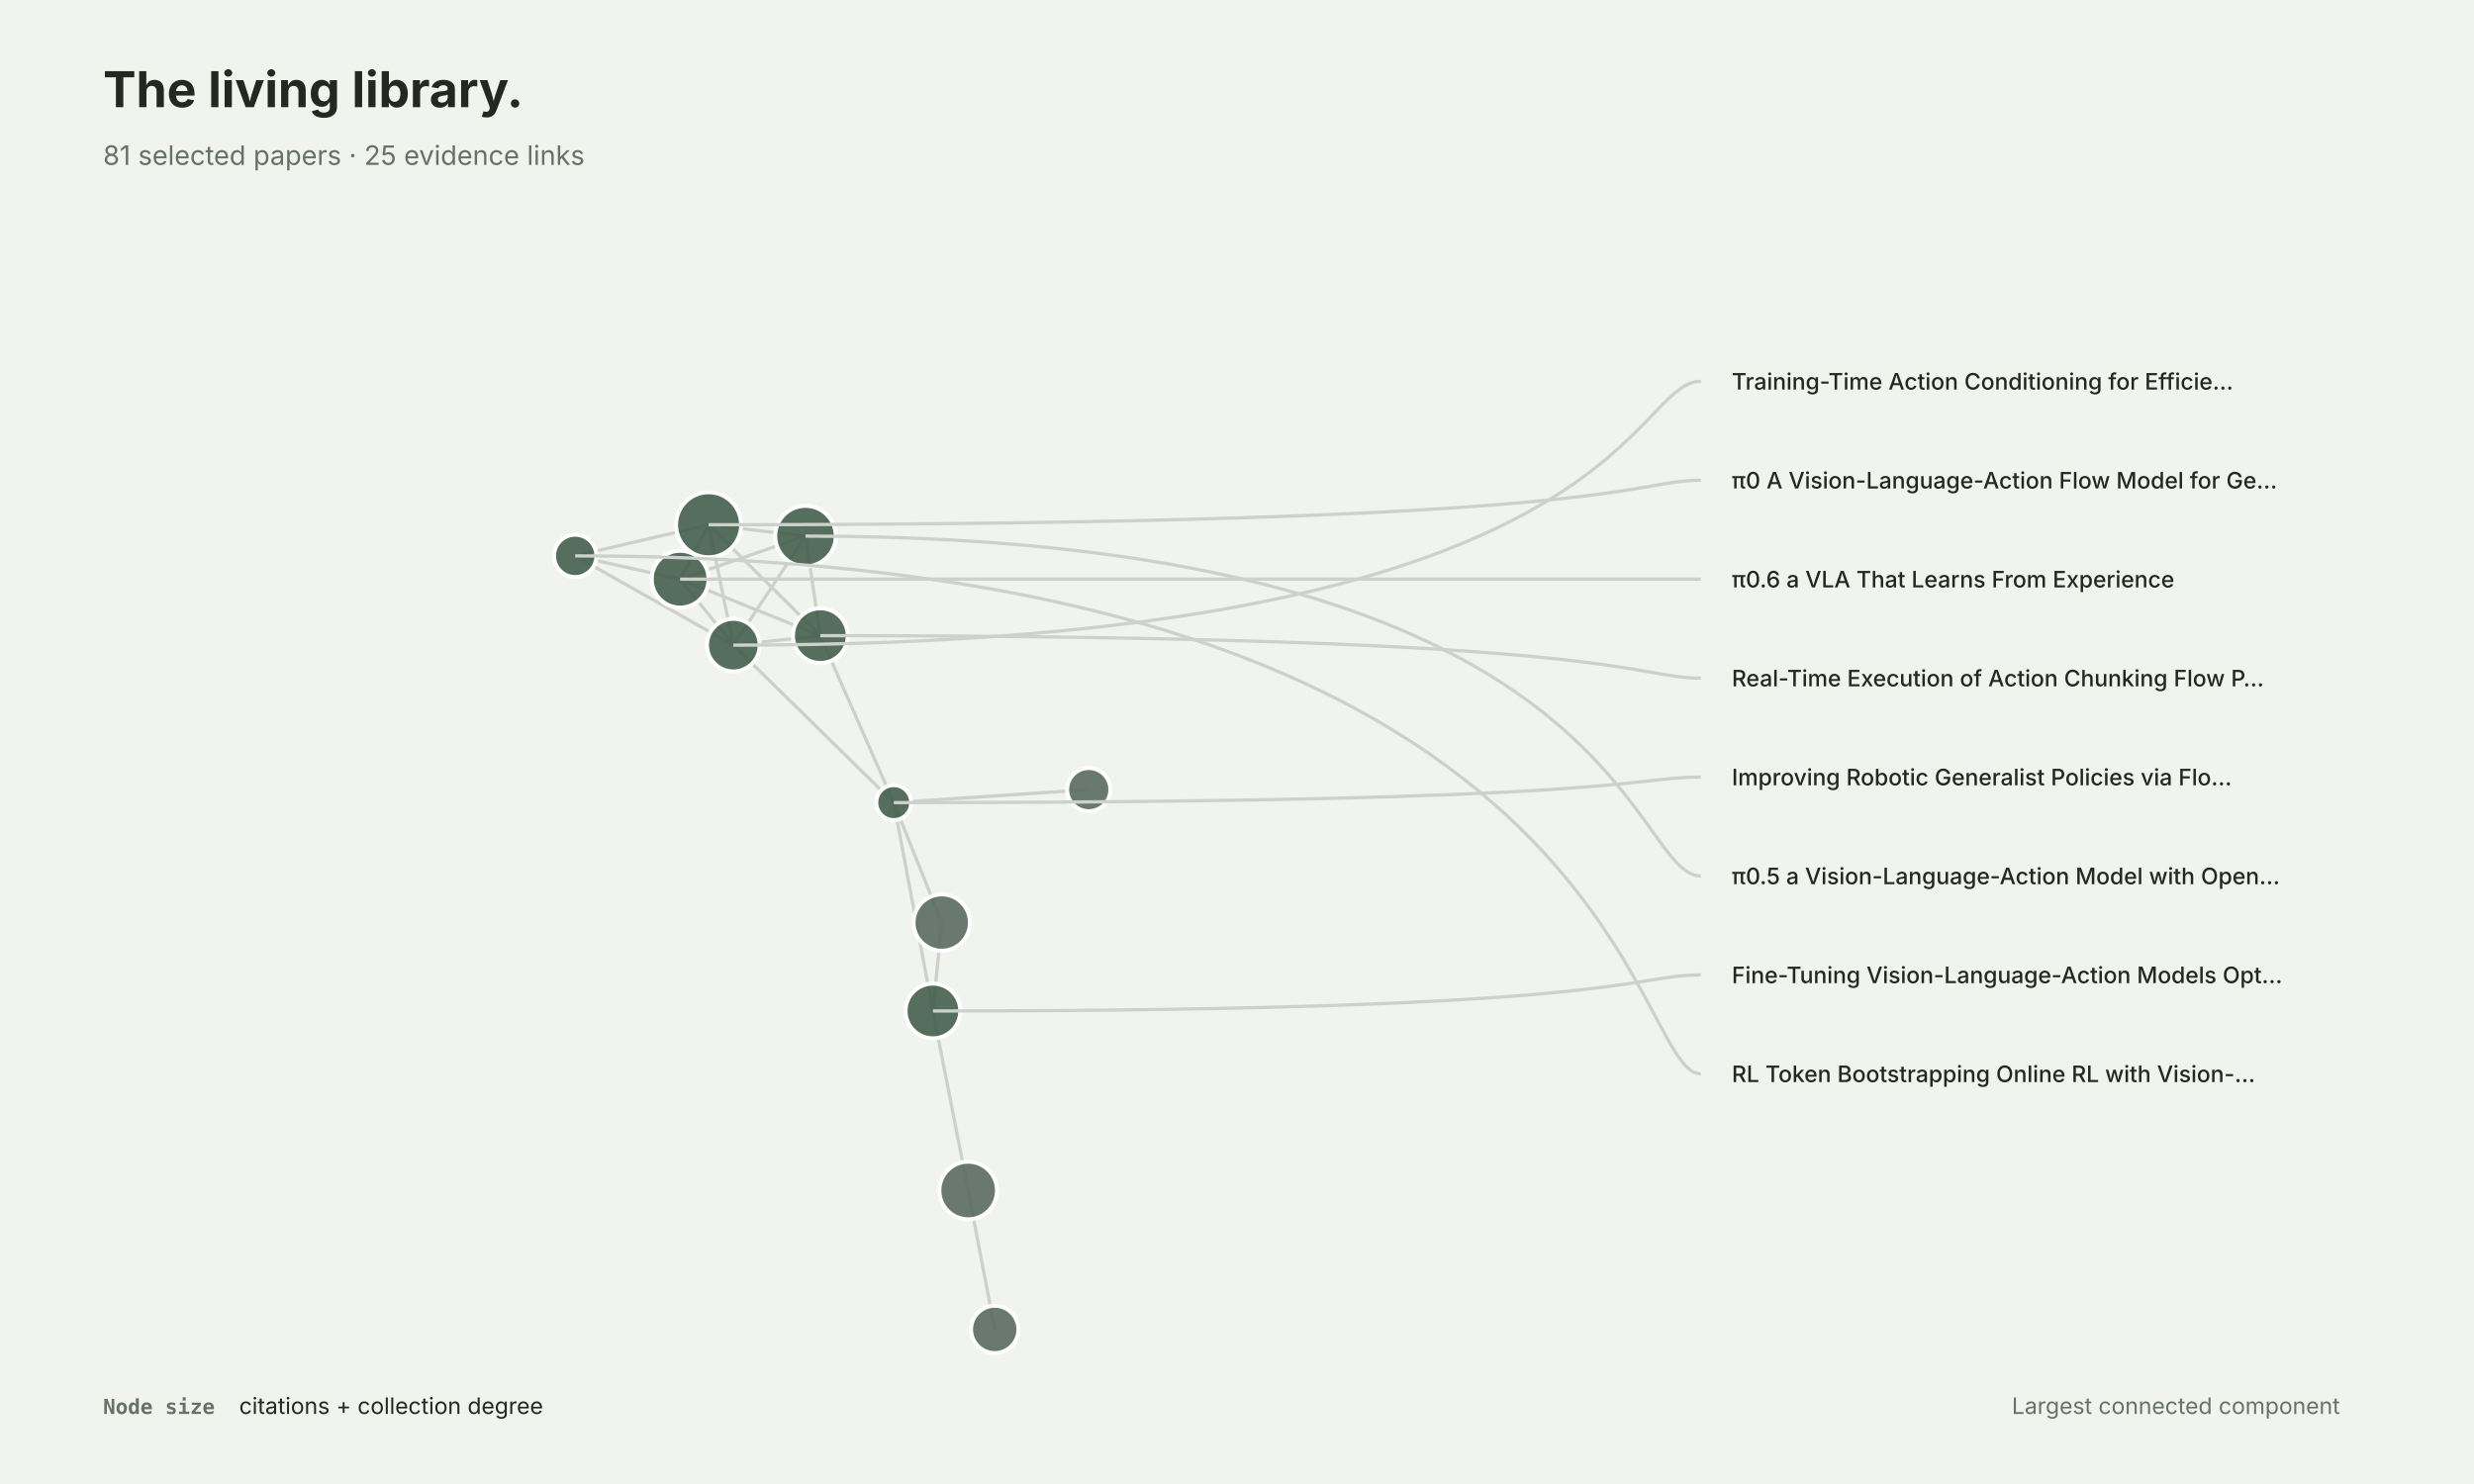
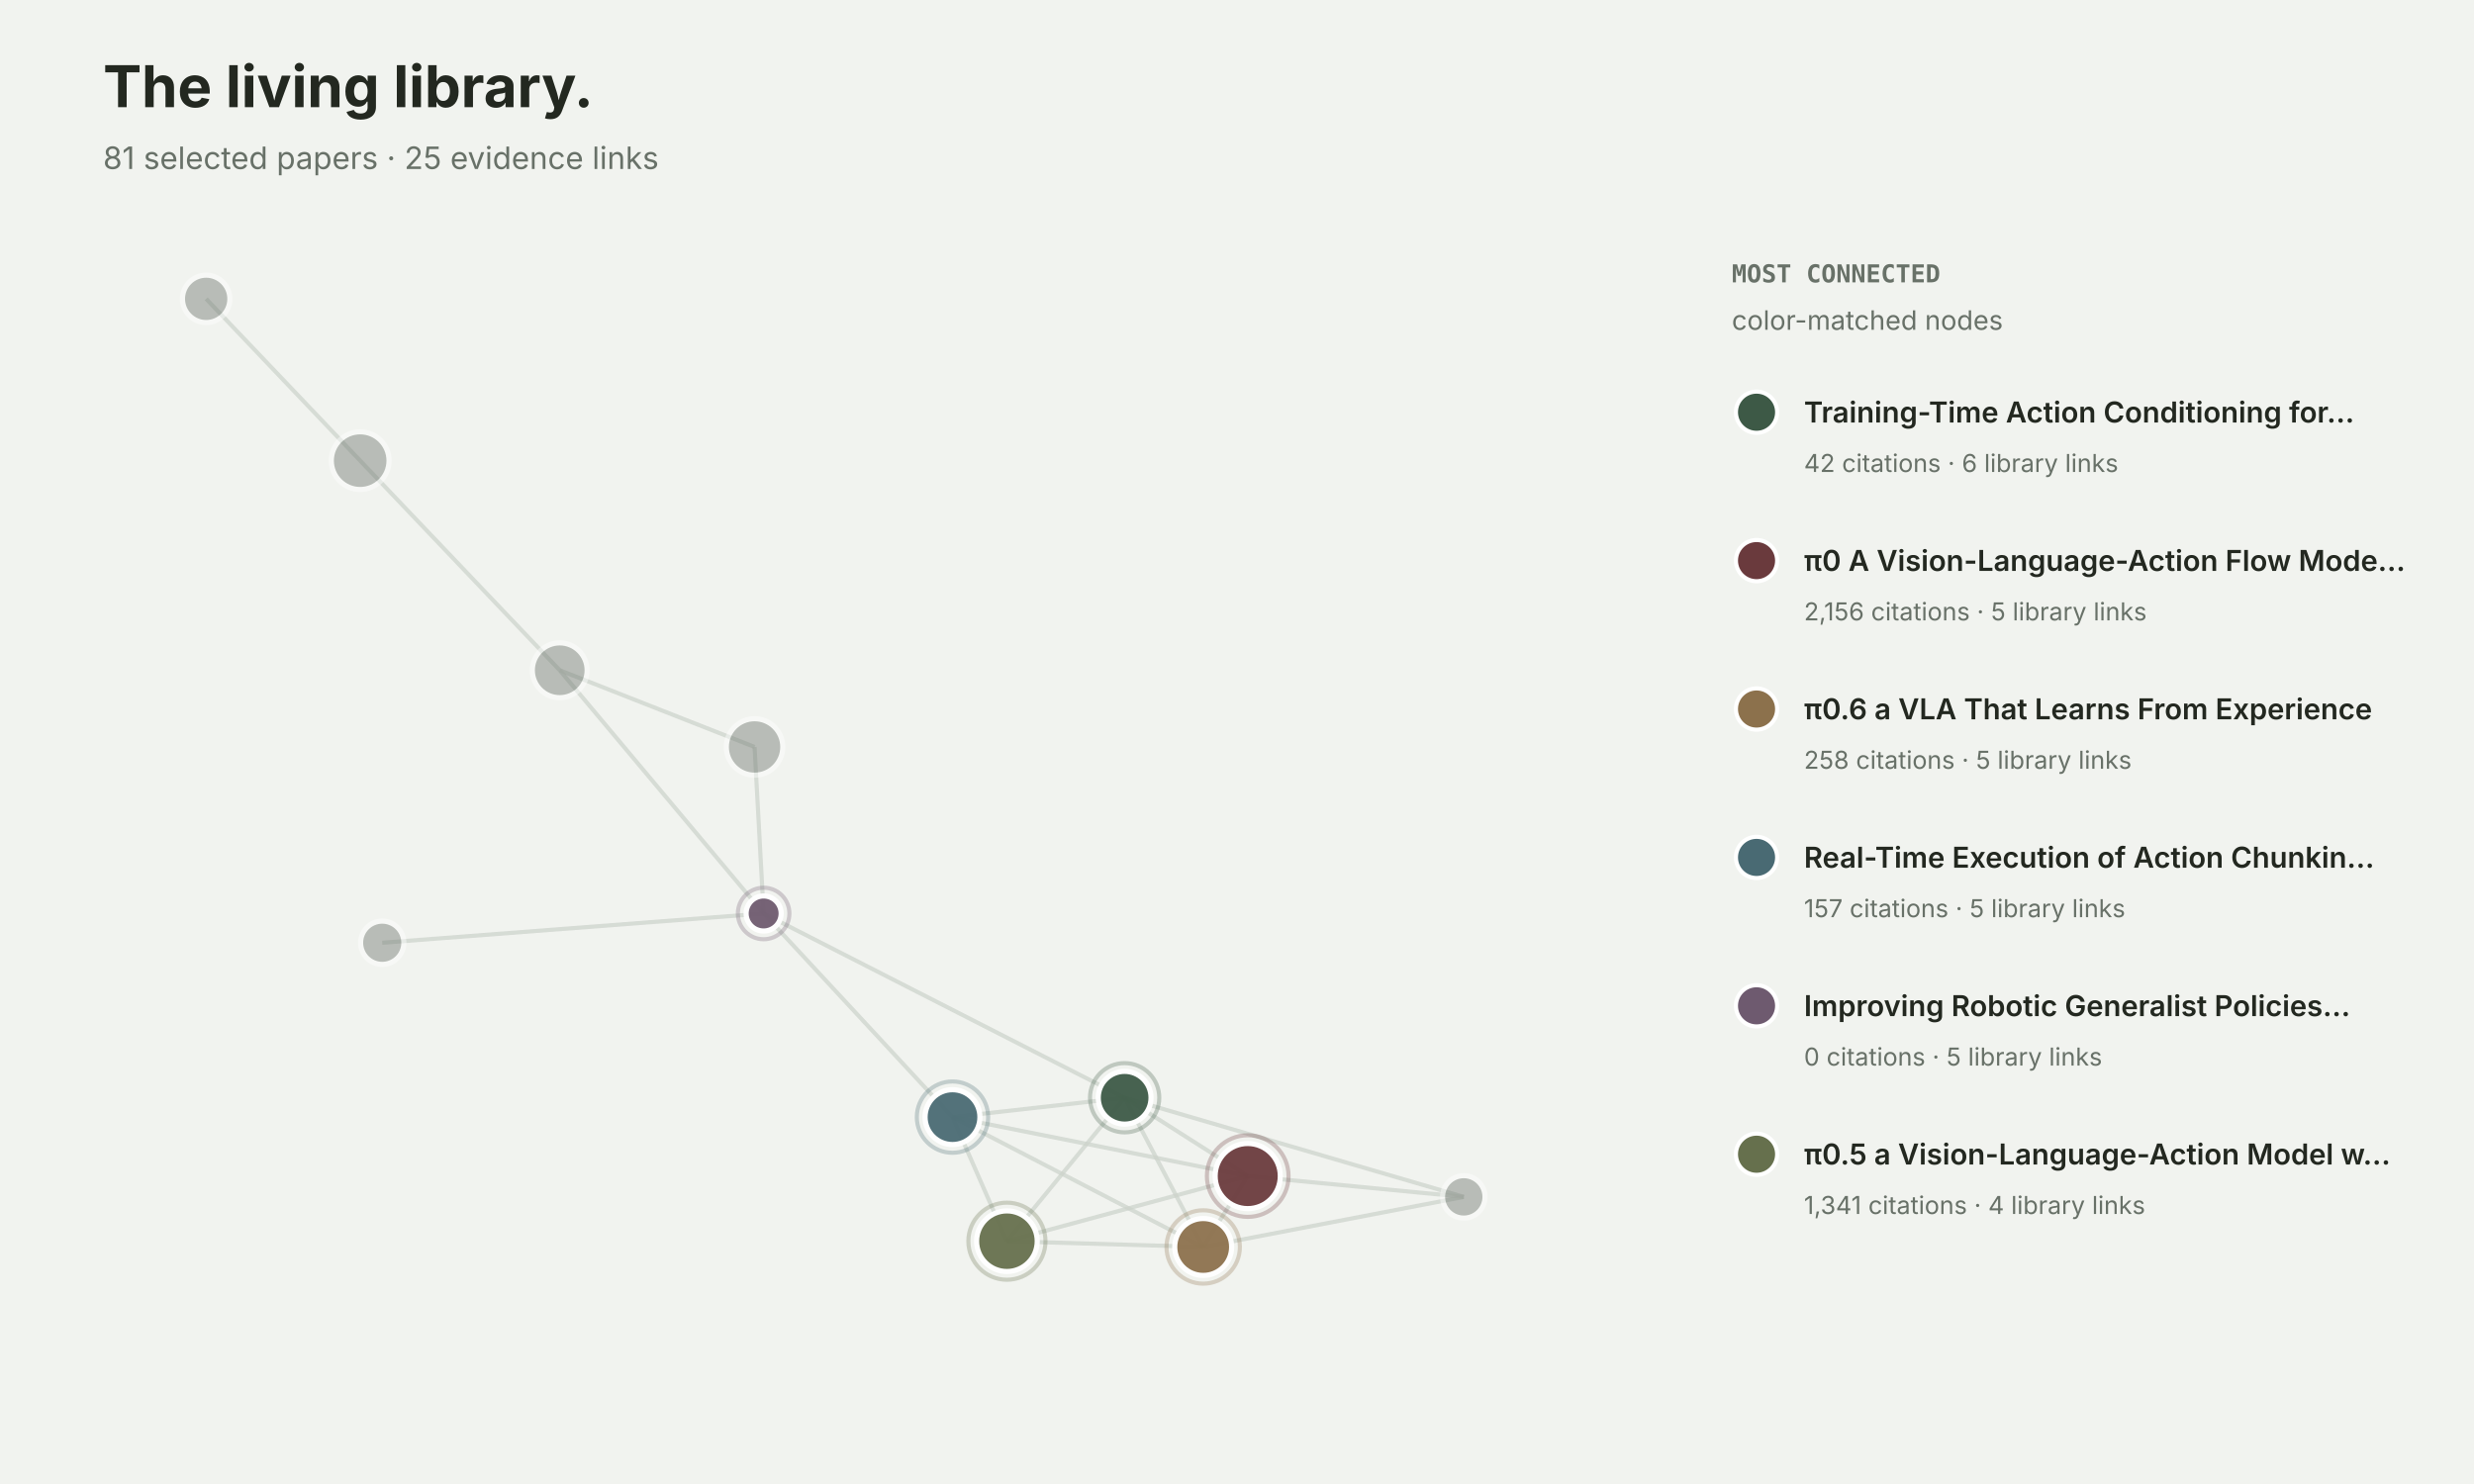
<svg xmlns="http://www.w3.org/2000/svg" width="1200" height="720" viewBox="0 0 1200 720" role="img">
  <rect width="100%" height="100%" fill="#F1F3EF" />
-   <text x="50.0" y="52.0" font-family="Inter, IBM Plex Sans, ui-sans-serif, system-ui, sans-serif" font-size="24" font-weight="650" fill="#232820" text-anchor="start">The living library.</text>
-   <text x="50.0" y="80.0" font-family="Inter, IBM Plex Sans, ui-sans-serif, system-ui, sans-serif" font-size="13" font-weight="400" fill="#687168" text-anchor="start">81 selected papers · 25 evidence links</text>
-   <line x1="482.5" y1="645.0" x2="469.6" y2="577.6" stroke="#CCD2CB" stroke-width="1.6" />
-   <line x1="343.7" y1="254.6" x2="329.9" y2="281.0" stroke="#CCD2CB" stroke-width="1.6" />
-   <line x1="343.7" y1="254.6" x2="355.7" y2="313.0" stroke="#CCD2CB" stroke-width="1.6" />
-   <line x1="343.7" y1="254.6" x2="397.9" y2="308.4" stroke="#CCD2CB" stroke-width="1.6" />
-   <line x1="343.7" y1="254.6" x2="279.0" y2="269.7" stroke="#CCD2CB" stroke-width="1.6" />
-   <line x1="343.7" y1="254.6" x2="390.7" y2="260.1" stroke="#CCD2CB" stroke-width="1.6" />
-   <line x1="452.5" y1="490.5" x2="433.5" y2="389.4" stroke="#CCD2CB" stroke-width="1.6" />
-   <line x1="452.5" y1="490.5" x2="456.8" y2="447.6" stroke="#CCD2CB" stroke-width="1.6" />
-   <line x1="452.5" y1="490.5" x2="469.6" y2="577.6" stroke="#CCD2CB" stroke-width="1.6" />
-   <line x1="433.5" y1="389.4" x2="355.7" y2="313.0" stroke="#CCD2CB" stroke-width="1.6" />
-   <line x1="433.5" y1="389.4" x2="397.9" y2="308.4" stroke="#CCD2CB" stroke-width="1.6" />
-   <line x1="433.5" y1="389.4" x2="528.1" y2="383.1" stroke="#CCD2CB" stroke-width="1.6" />
-   <line x1="433.5" y1="389.4" x2="456.8" y2="447.6" stroke="#CCD2CB" stroke-width="1.6" />
-   <line x1="355.7" y1="313.0" x2="329.9" y2="281.0" stroke="#CCD2CB" stroke-width="1.6" />
-   <line x1="355.7" y1="313.0" x2="279.0" y2="269.7" stroke="#CCD2CB" stroke-width="1.6" />
-   <line x1="355.7" y1="313.0" x2="397.9" y2="308.4" stroke="#CCD2CB" stroke-width="1.6" />
-   <line x1="355.7" y1="313.0" x2="390.7" y2="260.1" stroke="#CCD2CB" stroke-width="1.6" />
-   <line x1="279.0" y1="269.7" x2="329.9" y2="281.0" stroke="#CCD2CB" stroke-width="1.6" />
-   <line x1="397.9" y1="308.4" x2="329.9" y2="281.0" stroke="#CCD2CB" stroke-width="1.6" />
-   <line x1="397.9" y1="308.4" x2="390.7" y2="260.1" stroke="#CCD2CB" stroke-width="1.6" />
-   <line x1="329.9" y1="281.0" x2="390.7" y2="260.1" stroke="#CCD2CB" stroke-width="1.6" />
-   <circle cx="482.5" cy="645.0" r="11.5" fill="#53665B" opacity="0.86" stroke="#FFFFFF" stroke-width="2" />
-   <circle cx="343.7" cy="254.6" r="15.8" fill="#3D5946" opacity="0.86" stroke="#FFFFFF" stroke-width="2" />
-   <circle cx="452.5" cy="490.5" r="13.3" fill="#3D5946" opacity="0.86" stroke="#FFFFFF" stroke-width="2" />
-   <circle cx="433.5" cy="389.4" r="8.5" fill="#3D5946" opacity="0.86" stroke="#FFFFFF" stroke-width="2" />
-   <circle cx="355.7" cy="313.0" r="12.8" fill="#3D5946" opacity="0.86" stroke="#FFFFFF" stroke-width="2" />
-   <circle cx="528.1" cy="383.1" r="10.5" fill="#53665B" opacity="0.86" stroke="#FFFFFF" stroke-width="2" />
-   <circle cx="279.0" cy="269.7" r="10.3" fill="#3D5946" opacity="0.86" stroke="#FFFFFF" stroke-width="2" />
-   <circle cx="469.6" cy="577.6" r="14.0" fill="#53665B" opacity="0.86" stroke="#FFFFFF" stroke-width="2" />
-   <circle cx="397.9" cy="308.4" r="13.3" fill="#3D5946" opacity="0.86" stroke="#FFFFFF" stroke-width="2" />
-   <circle cx="329.9" cy="281.0" r="13.8" fill="#3D5946" opacity="0.86" stroke="#FFFFFF" stroke-width="2" />
-   <circle cx="390.7" cy="260.1" r="14.7" fill="#3D5946" opacity="0.86" stroke="#FFFFFF" stroke-width="2" />
-   <circle cx="456.8" cy="447.6" r="13.7" fill="#53665B" opacity="0.86" stroke="#FFFFFF" stroke-width="2" />
-   <path d="M 355.7 313.0 C 790 313.0, 790 185.0, 825 185.0" fill="none" stroke="#CCD2CB" stroke-width="1.6" />
-   <text x="840.0" y="189.0" font-family="Inter, IBM Plex Sans, ui-sans-serif, system-ui, sans-serif" font-size="11" font-weight="540" fill="#232820" text-anchor="start">Training-Time Action Conditioning for Efficie…</text>
-   <path d="M 343.7 254.6 C 790 254.6, 790 233.0, 825 233.0" fill="none" stroke="#CCD2CB" stroke-width="1.6" />
-   <text x="840.0" y="237.0" font-family="Inter, IBM Plex Sans, ui-sans-serif, system-ui, sans-serif" font-size="11" font-weight="540" fill="#232820" text-anchor="start">π0 A Vision-Language-Action Flow Model for Ge…</text>
-   <path d="M 329.9 281.0 C 790 281.0, 790 281.0, 825 281.0" fill="none" stroke="#CCD2CB" stroke-width="1.6" />
-   <text x="840.0" y="285.0" font-family="Inter, IBM Plex Sans, ui-sans-serif, system-ui, sans-serif" font-size="11" font-weight="540" fill="#232820" text-anchor="start">π0.6 a VLA That Learns From Experience</text>
-   <path d="M 397.9 308.4 C 790 308.4, 790 329.0, 825 329.0" fill="none" stroke="#CCD2CB" stroke-width="1.6" />
-   <text x="840.0" y="333.0" font-family="Inter, IBM Plex Sans, ui-sans-serif, system-ui, sans-serif" font-size="11" font-weight="540" fill="#232820" text-anchor="start">Real-Time Execution of Action Chunking Flow P…</text>
-   <path d="M 433.5 389.4 C 790 389.4, 790 377.0, 825 377.0" fill="none" stroke="#CCD2CB" stroke-width="1.6" />
-   <text x="840.0" y="381.0" font-family="Inter, IBM Plex Sans, ui-sans-serif, system-ui, sans-serif" font-size="11" font-weight="540" fill="#232820" text-anchor="start">Improving Robotic Generalist Policies via Flo…</text>
-   <path d="M 390.7 260.1 C 790 260.1, 790 425.0, 825 425.0" fill="none" stroke="#CCD2CB" stroke-width="1.6" />
-   <text x="840.0" y="429.0" font-family="Inter, IBM Plex Sans, ui-sans-serif, system-ui, sans-serif" font-size="11" font-weight="540" fill="#232820" text-anchor="start">π0.5 a Vision-Language-Action Model with Open…</text>
-   <path d="M 452.5 490.5 C 790 490.5, 790 473.0, 825 473.0" fill="none" stroke="#CCD2CB" stroke-width="1.6" />
-   <text x="840.0" y="477.0" font-family="Inter, IBM Plex Sans, ui-sans-serif, system-ui, sans-serif" font-size="11" font-weight="540" fill="#232820" text-anchor="start">Fine-Tuning Vision-Language-Action Models Opt…</text>
-   <path d="M 279.0 269.7 C 790 269.7, 790 521.0, 825 521.0" fill="none" stroke="#CCD2CB" stroke-width="1.6" />
-   <text x="840.0" y="525.0" font-family="Inter, IBM Plex Sans, ui-sans-serif, system-ui, sans-serif" font-size="11" font-weight="540" fill="#232820" text-anchor="start">RL Token Bootstrapping Online RL with Vision-…</text>
-   <text x="50.0" y="686.0" font-family="IBM Plex Mono, SFMono-Regular, Consolas, monospace" font-size="10" font-weight="650" fill="#687168" text-anchor="start">Node size</text>
-   <text x="116.0" y="686.0" font-family="Inter, IBM Plex Sans, ui-sans-serif, system-ui, sans-serif" font-size="11" font-weight="400" fill="#232820" text-anchor="start">citations + collection degree</text>
-   <text x="1135.0" y="686.0" font-family="Inter, IBM Plex Sans, ui-sans-serif, system-ui, sans-serif" font-size="11" font-weight="400" fill="#687168" text-anchor="end">Largest connected component</text>
+   <text x="50.0" y="52.0" font-family="Inter, IBM Plex Sans, ui-sans-serif, system-ui, sans-serif" font-size="28" font-weight="650" fill="#232820" text-anchor="start">The living library.</text>
+   <text x="50.0" y="82.0" font-family="Inter, IBM Plex Sans, ui-sans-serif, system-ui, sans-serif" font-size="15" font-weight="400" fill="#687168" text-anchor="start">81 selected papers · 25 evidence links</text>
+   <line x1="100.0" y1="145.0" x2="174.7" y2="223.5" stroke="#CCD2CB" stroke-width="2" opacity="0.72" />
+   <line x1="271.5" y1="325.2" x2="370.4" y2="443.2" stroke="#CCD2CB" stroke-width="2" opacity="0.72" />
+   <line x1="271.5" y1="325.2" x2="366.0" y2="362.4" stroke="#CCD2CB" stroke-width="2" opacity="0.72" />
+   <line x1="271.5" y1="325.2" x2="174.7" y2="223.5" stroke="#CCD2CB" stroke-width="2" opacity="0.72" />
+   <line x1="370.4" y1="443.2" x2="366.0" y2="362.4" stroke="#CCD2CB" stroke-width="2" opacity="0.72" />
+   <line x1="370.4" y1="443.2" x2="462.0" y2="542.0" stroke="#CCD2CB" stroke-width="2" opacity="0.72" />
+   <line x1="370.4" y1="443.2" x2="185.4" y2="457.4" stroke="#CCD2CB" stroke-width="2" opacity="0.72" />
+   <line x1="370.4" y1="443.2" x2="545.5" y2="532.6" stroke="#CCD2CB" stroke-width="2" opacity="0.72" />
+   <line x1="710.0" y1="580.7" x2="545.5" y2="532.6" stroke="#CCD2CB" stroke-width="2" opacity="0.72" />
+   <line x1="710.0" y1="580.7" x2="605.2" y2="570.6" stroke="#CCD2CB" stroke-width="2" opacity="0.72" />
+   <line x1="710.0" y1="580.7" x2="583.6" y2="605.0" stroke="#CCD2CB" stroke-width="2" opacity="0.72" />
+   <line x1="462.0" y1="542.0" x2="545.5" y2="532.6" stroke="#CCD2CB" stroke-width="2" opacity="0.72" />
+   <line x1="462.0" y1="542.0" x2="605.2" y2="570.6" stroke="#CCD2CB" stroke-width="2" opacity="0.72" />
+   <line x1="462.0" y1="542.0" x2="488.4" y2="602.2" stroke="#CCD2CB" stroke-width="2" opacity="0.72" />
+   <line x1="462.0" y1="542.0" x2="583.6" y2="605.0" stroke="#CCD2CB" stroke-width="2" opacity="0.72" />
+   <line x1="545.5" y1="532.6" x2="605.2" y2="570.6" stroke="#CCD2CB" stroke-width="2" opacity="0.72" />
+   <line x1="545.5" y1="532.6" x2="488.4" y2="602.2" stroke="#CCD2CB" stroke-width="2" opacity="0.72" />
+   <line x1="545.5" y1="532.6" x2="583.6" y2="605.0" stroke="#CCD2CB" stroke-width="2" opacity="0.72" />
+   <line x1="605.2" y1="570.6" x2="488.4" y2="602.2" stroke="#CCD2CB" stroke-width="2" opacity="0.72" />
+   <line x1="605.2" y1="570.6" x2="583.6" y2="605.0" stroke="#CCD2CB" stroke-width="2" opacity="0.72" />
+   <line x1="488.4" y1="602.2" x2="583.6" y2="605.0" stroke="#CCD2CB" stroke-width="2" opacity="0.72" />
+   <circle cx="100.0" cy="145.0" r="11.5" fill="#687168" opacity="0.42" stroke="#FFFFFF" stroke-width="2.5" />
+   <circle cx="271.5" cy="325.2" r="13.3" fill="#687168" opacity="0.42" stroke="#FFFFFF" stroke-width="2.5" />
+   <circle cx="370.4" cy="443.2" r="12.5" fill="none" stroke="#6E5A6F" stroke-width="2" opacity="0.28" />
+   <circle cx="370.4" cy="443.2" r="8.5" fill="#6E5A6F" opacity="0.94" stroke="#FFFFFF" stroke-width="2.5" />
+   <circle cx="366.0" cy="362.4" r="13.7" fill="#687168" opacity="0.42" stroke="#FFFFFF" stroke-width="2.5" />
+   <circle cx="174.7" cy="223.5" r="14.0" fill="#687168" opacity="0.42" stroke="#FFFFFF" stroke-width="2.5" />
+   <circle cx="710.0" cy="580.7" r="10.3" fill="#687168" opacity="0.42" stroke="#FFFFFF" stroke-width="2.5" />
+   <circle cx="462.0" cy="542.0" r="17.3" fill="none" stroke="#496A73" stroke-width="2" opacity="0.28" />
+   <circle cx="462.0" cy="542.0" r="13.3" fill="#496A73" opacity="0.94" stroke="#FFFFFF" stroke-width="2.5" />
+   <circle cx="185.4" cy="457.4" r="10.5" fill="#687168" opacity="0.42" stroke="#FFFFFF" stroke-width="2.5" />
+   <circle cx="545.5" cy="532.6" r="16.8" fill="none" stroke="#3D5946" stroke-width="2" opacity="0.28" />
+   <circle cx="545.5" cy="532.6" r="12.8" fill="#3D5946" opacity="0.94" stroke="#FFFFFF" stroke-width="2.5" />
+   <circle cx="605.2" cy="570.6" r="19.8" fill="none" stroke="#6A3A3D" stroke-width="2" opacity="0.28" />
+   <circle cx="605.2" cy="570.6" r="15.8" fill="#6A3A3D" opacity="0.94" stroke="#FFFFFF" stroke-width="2.5" />
+   <circle cx="488.4" cy="602.2" r="18.7" fill="none" stroke="#66704D" stroke-width="2" opacity="0.28" />
+   <circle cx="488.4" cy="602.2" r="14.7" fill="#66704D" opacity="0.94" stroke="#FFFFFF" stroke-width="2.5" />
+   <circle cx="583.6" cy="605.0" r="17.8" fill="none" stroke="#8C714C" stroke-width="2" opacity="0.28" />
+   <circle cx="583.6" cy="605.0" r="13.8" fill="#8C714C" opacity="0.94" stroke="#FFFFFF" stroke-width="2.5" />
+   <text x="840.0" y="137.0" font-family="IBM Plex Mono, SFMono-Regular, Consolas, monospace" font-size="12" font-weight="650" fill="#687168" text-anchor="start">MOST CONNECTED</text>
+   <text x="840.0" y="160.0" font-family="Inter, IBM Plex Sans, ui-sans-serif, system-ui, sans-serif" font-size="13" font-weight="400" fill="#687168" text-anchor="start">color-matched nodes</text>
+   <circle cx="852" cy="200" r="10" fill="#3D5946" stroke="#FFFFFF" stroke-width="2" />
+   <text x="875.0" y="205.0" font-family="Inter, IBM Plex Sans, ui-sans-serif, system-ui, sans-serif" font-size="14" font-weight="580" fill="#232820" text-anchor="start">Training-Time Action Conditioning for…</text>
+   <text x="875.0" y="229.0" font-family="Inter, IBM Plex Sans, ui-sans-serif, system-ui, sans-serif" font-size="12" font-weight="400" fill="#687168" text-anchor="start">42 citations · 6 library links</text>
+   <circle cx="852" cy="272" r="10" fill="#6A3A3D" stroke="#FFFFFF" stroke-width="2" />
+   <text x="875.0" y="277.0" font-family="Inter, IBM Plex Sans, ui-sans-serif, system-ui, sans-serif" font-size="14" font-weight="580" fill="#232820" text-anchor="start">π0 A Vision-Language-Action Flow Mode…</text>
+   <text x="875.0" y="301.0" font-family="Inter, IBM Plex Sans, ui-sans-serif, system-ui, sans-serif" font-size="12" font-weight="400" fill="#687168" text-anchor="start">2,156 citations · 5 library links</text>
+   <circle cx="852" cy="344" r="10" fill="#8C714C" stroke="#FFFFFF" stroke-width="2" />
+   <text x="875.0" y="349.0" font-family="Inter, IBM Plex Sans, ui-sans-serif, system-ui, sans-serif" font-size="14" font-weight="580" fill="#232820" text-anchor="start">π0.6 a VLA That Learns From Experience</text>
+   <text x="875.0" y="373.0" font-family="Inter, IBM Plex Sans, ui-sans-serif, system-ui, sans-serif" font-size="12" font-weight="400" fill="#687168" text-anchor="start">258 citations · 5 library links</text>
+   <circle cx="852" cy="416" r="10" fill="#496A73" stroke="#FFFFFF" stroke-width="2" />
+   <text x="875.0" y="421.0" font-family="Inter, IBM Plex Sans, ui-sans-serif, system-ui, sans-serif" font-size="14" font-weight="580" fill="#232820" text-anchor="start">Real-Time Execution of Action Chunkin…</text>
+   <text x="875.0" y="445.0" font-family="Inter, IBM Plex Sans, ui-sans-serif, system-ui, sans-serif" font-size="12" font-weight="400" fill="#687168" text-anchor="start">157 citations · 5 library links</text>
+   <circle cx="852" cy="488" r="10" fill="#6E5A6F" stroke="#FFFFFF" stroke-width="2" />
+   <text x="875.0" y="493.0" font-family="Inter, IBM Plex Sans, ui-sans-serif, system-ui, sans-serif" font-size="14" font-weight="580" fill="#232820" text-anchor="start">Improving Robotic Generalist Policies…</text>
+   <text x="875.0" y="517.0" font-family="Inter, IBM Plex Sans, ui-sans-serif, system-ui, sans-serif" font-size="12" font-weight="400" fill="#687168" text-anchor="start">0 citations · 5 library links</text>
+   <circle cx="852" cy="560" r="10" fill="#66704D" stroke="#FFFFFF" stroke-width="2" />
+   <text x="875.0" y="565.0" font-family="Inter, IBM Plex Sans, ui-sans-serif, system-ui, sans-serif" font-size="14" font-weight="580" fill="#232820" text-anchor="start">π0.5 a Vision-Language-Action Model w…</text>
+   <text x="875.0" y="589.0" font-family="Inter, IBM Plex Sans, ui-sans-serif, system-ui, sans-serif" font-size="12" font-weight="400" fill="#687168" text-anchor="start">1,341 citations · 4 library links</text>
</svg>
